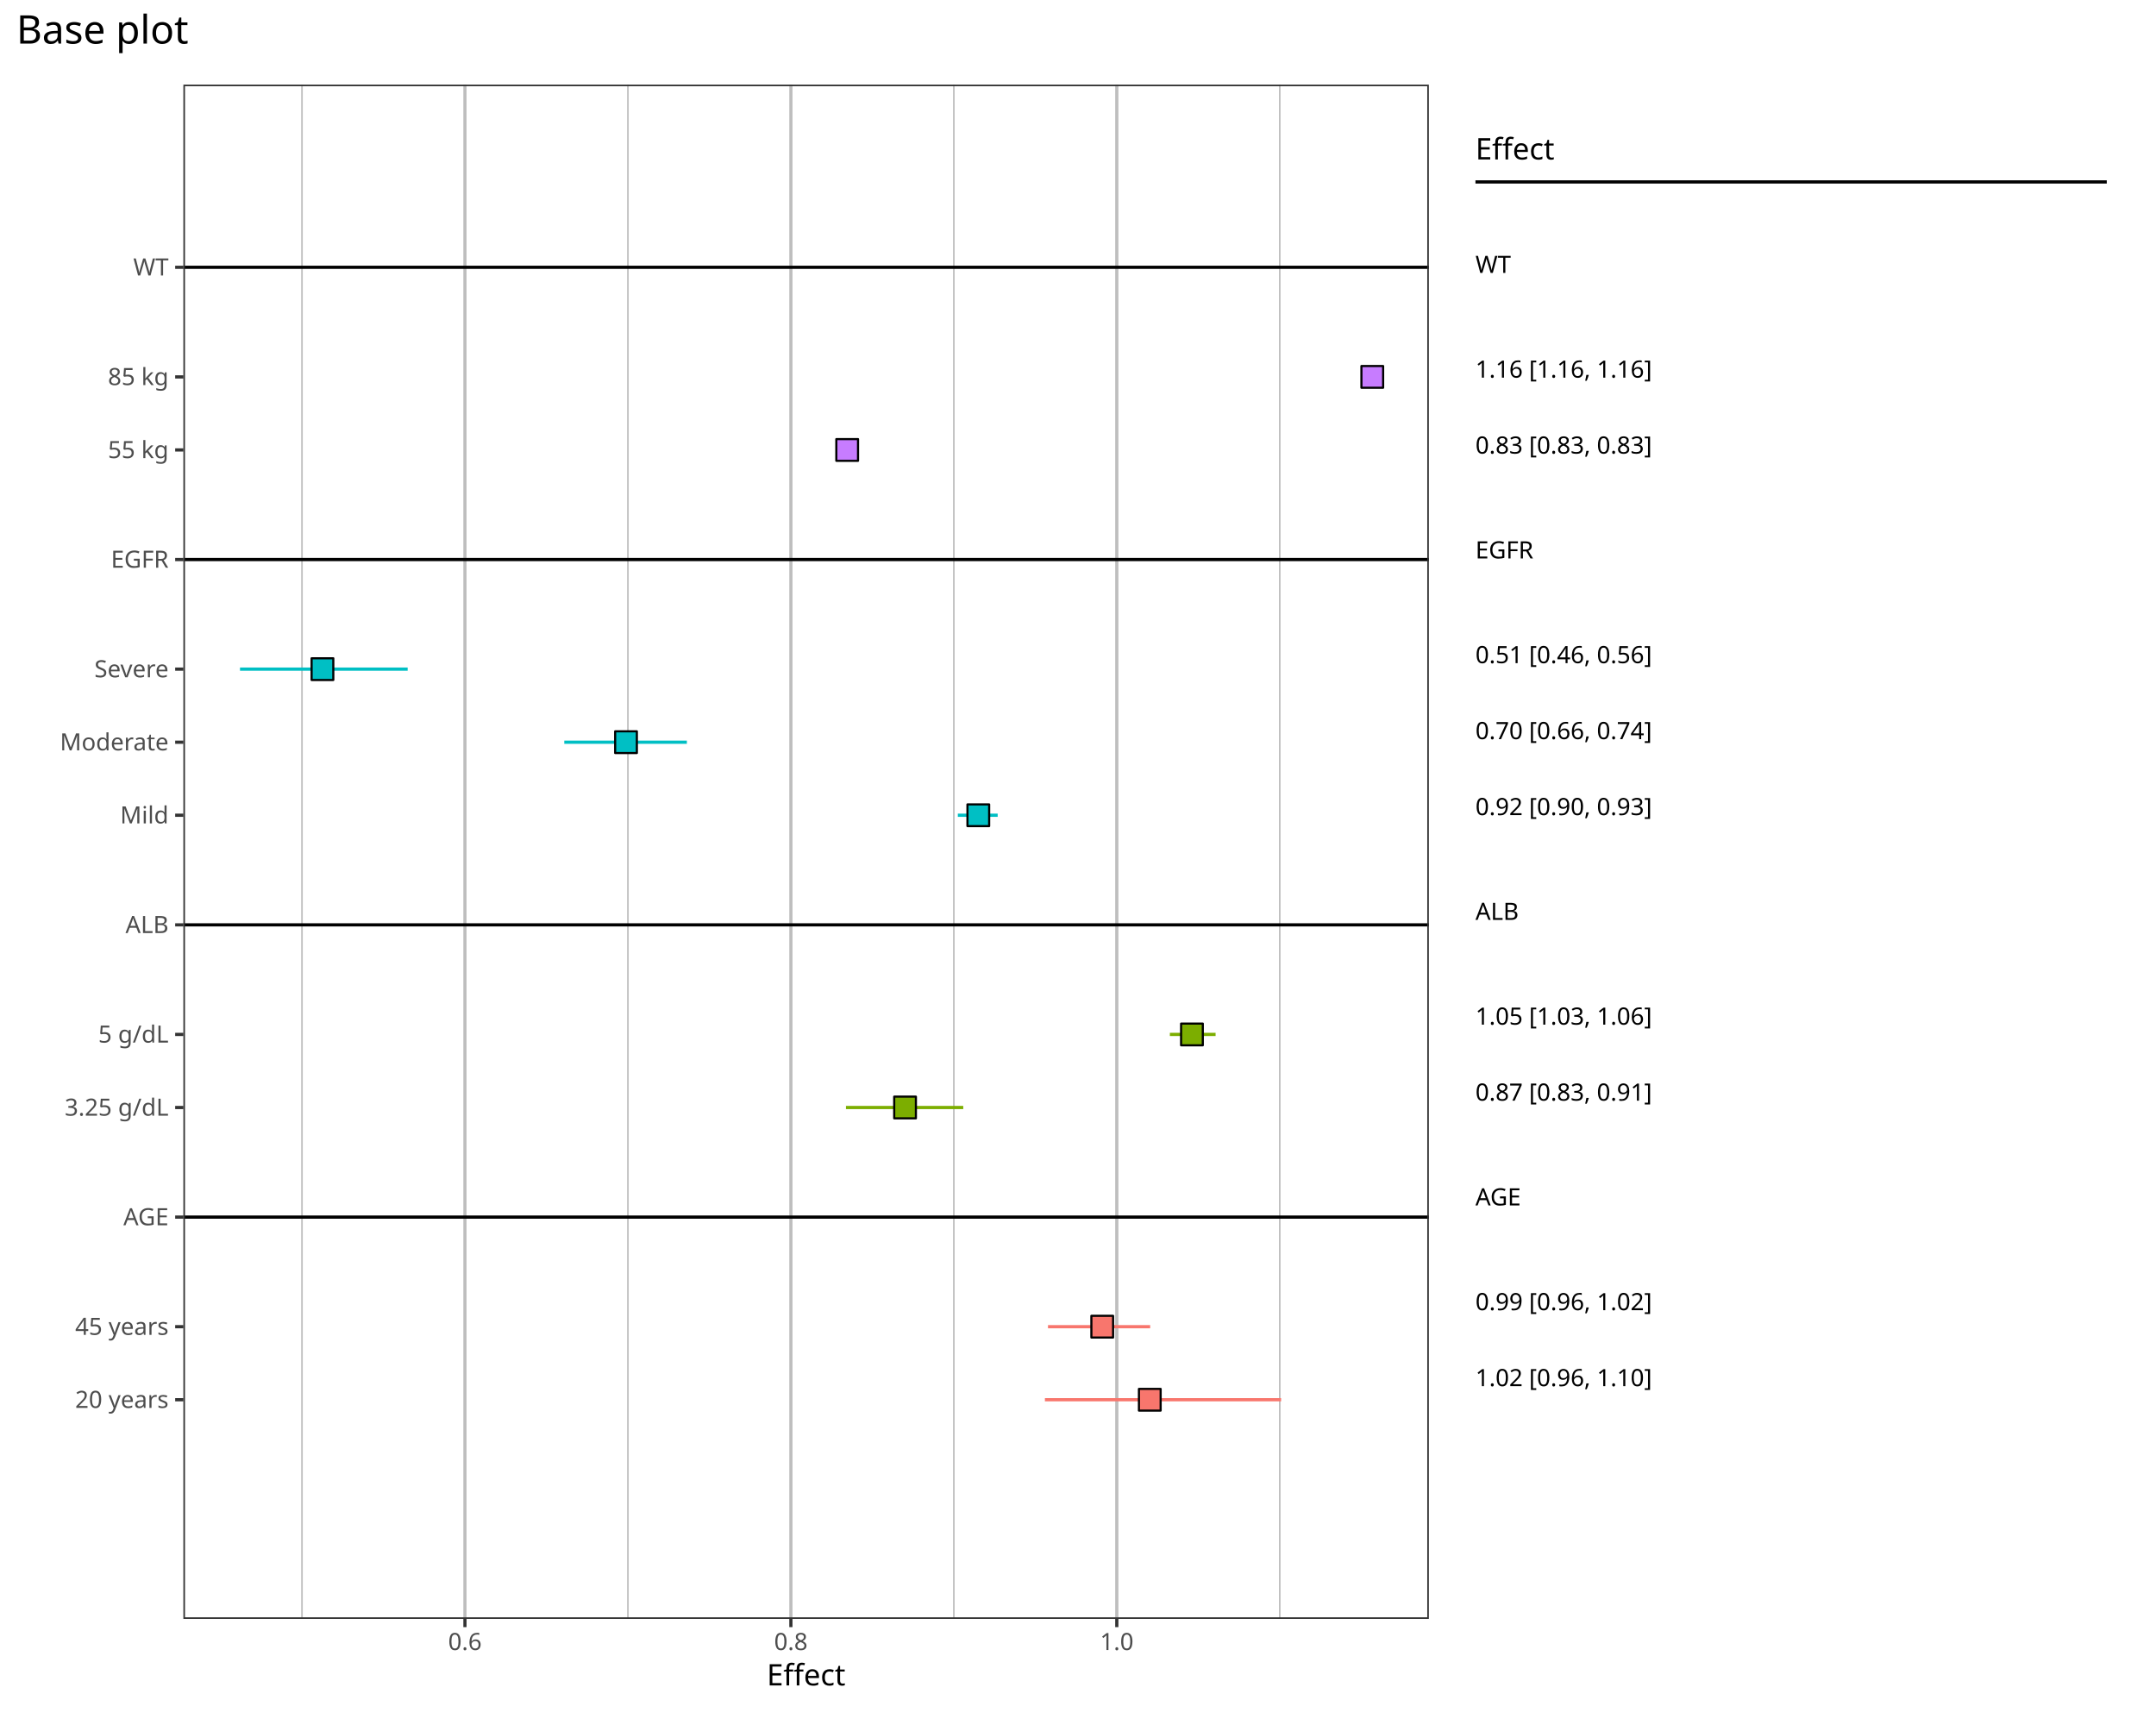
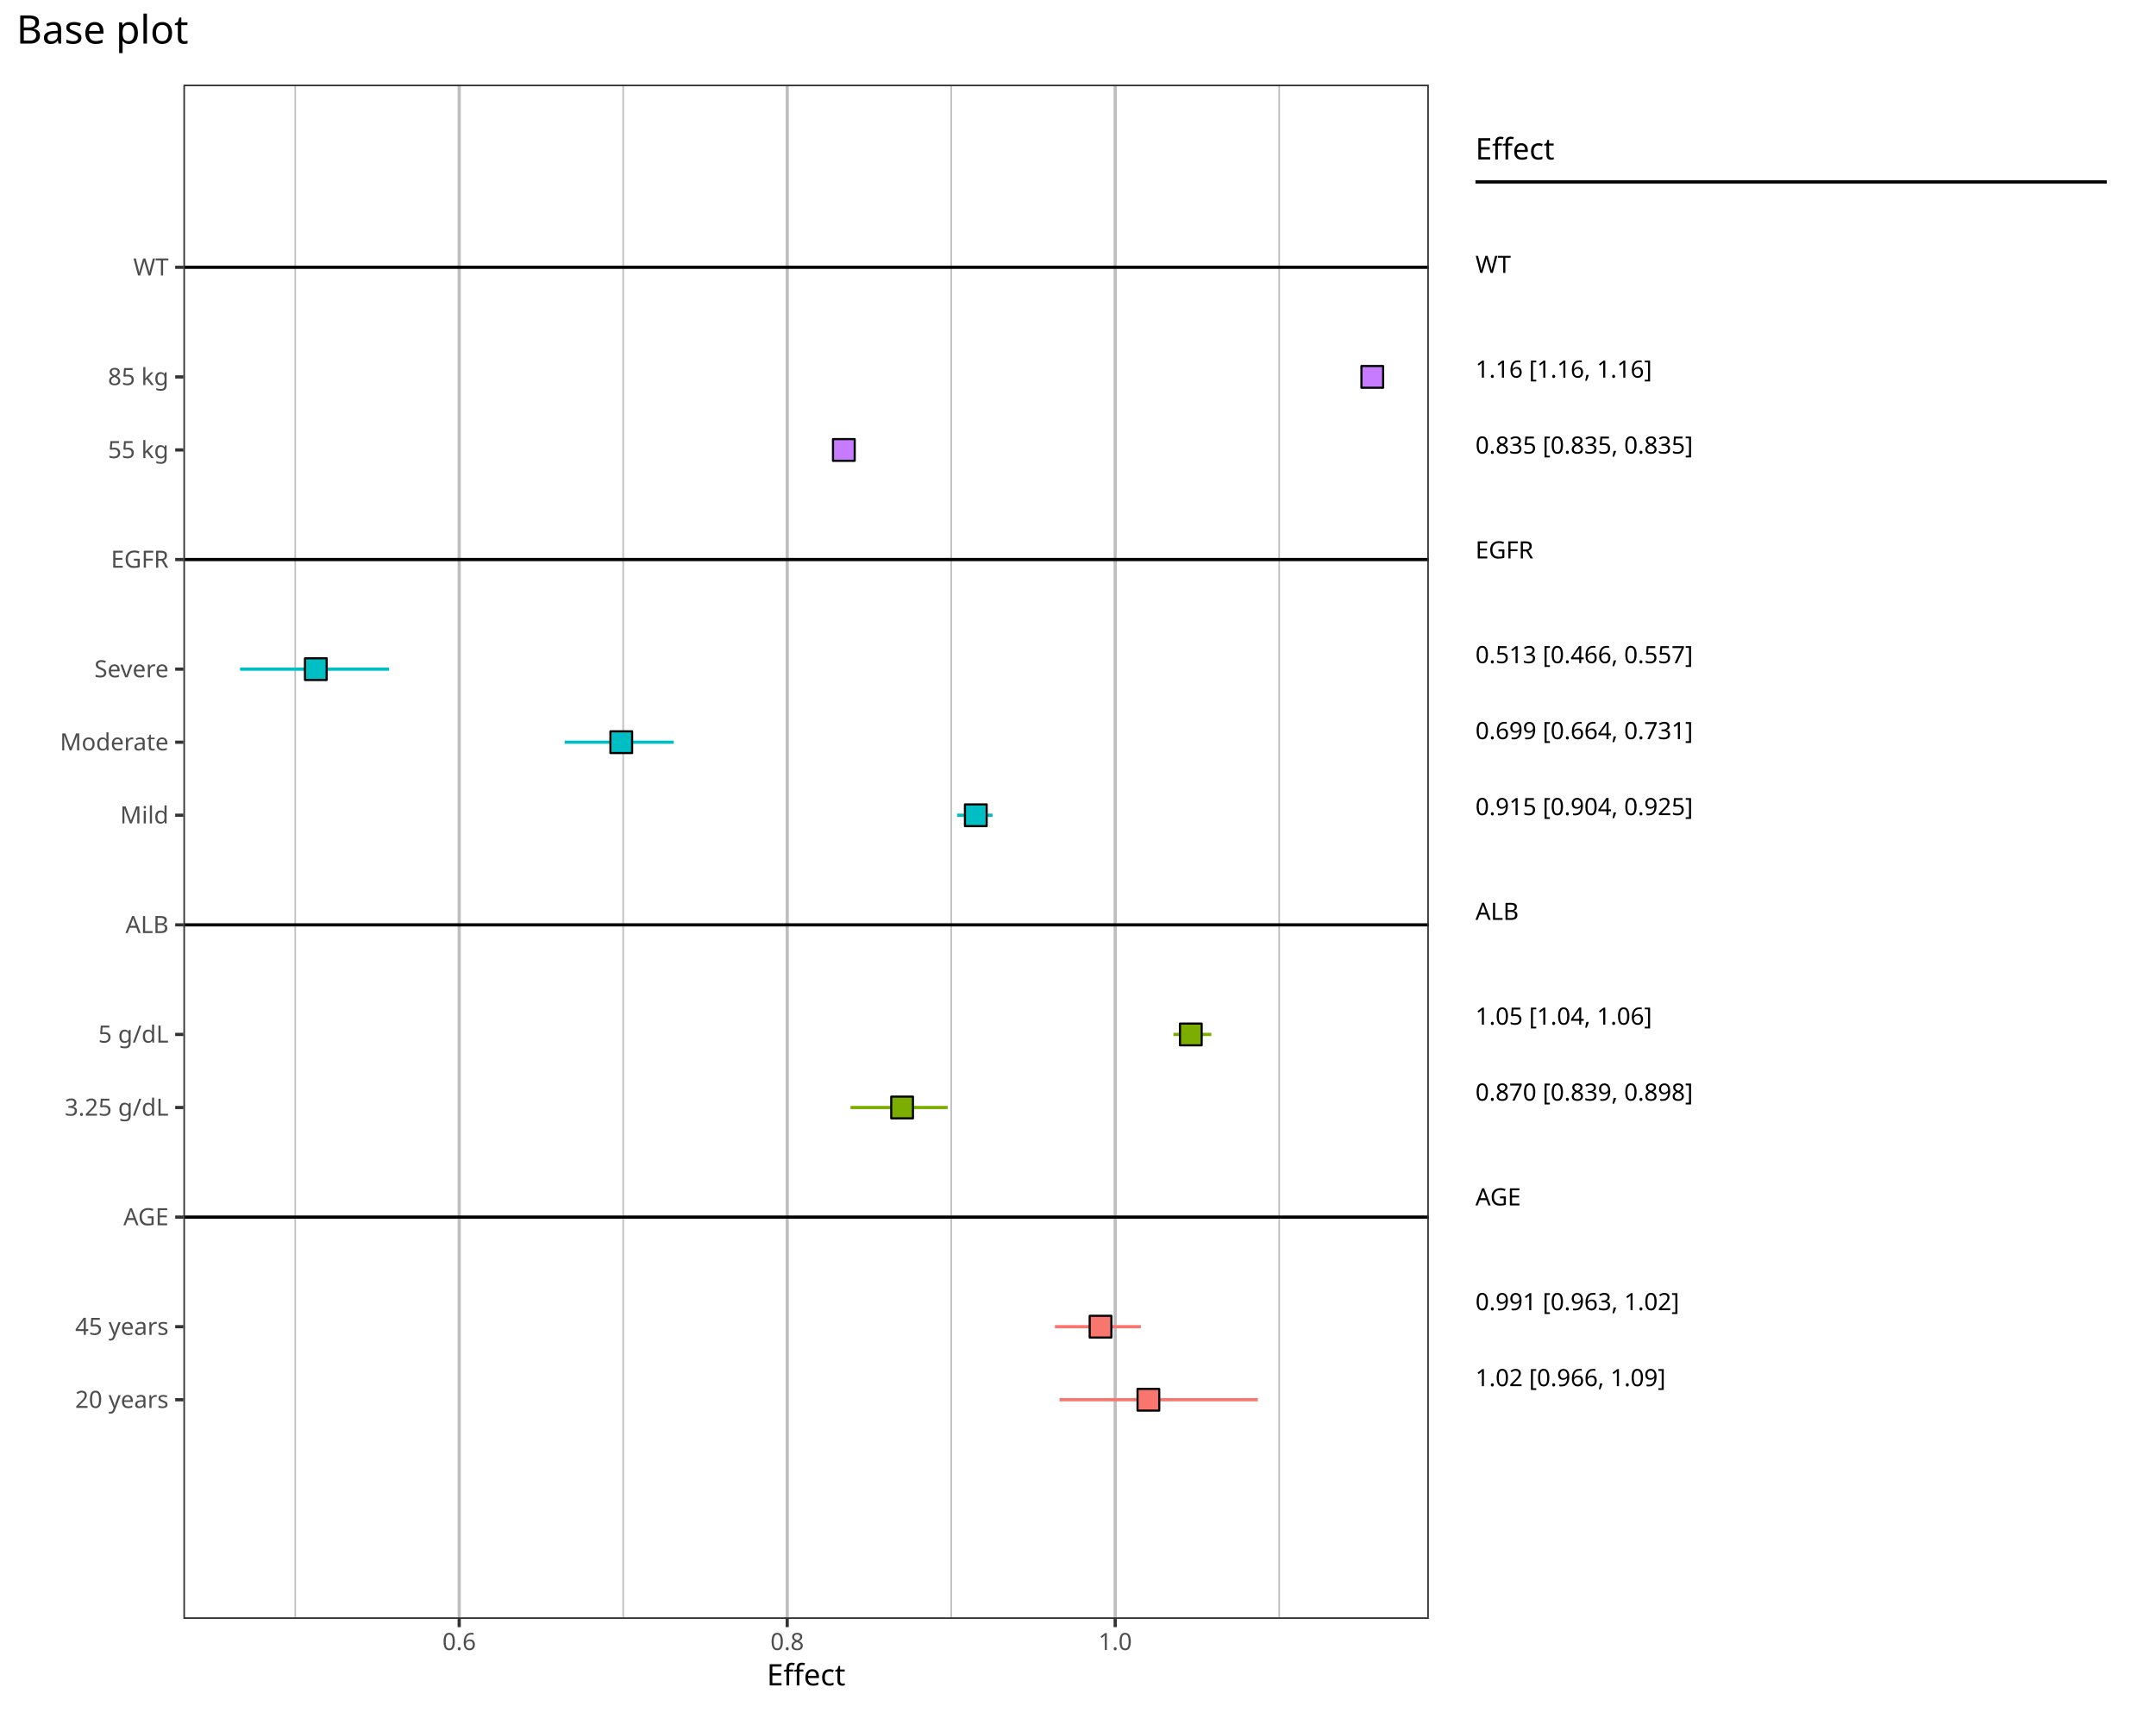
<svg xmlns="http://www.w3.org/2000/svg" class="svglite" data-engine-version="2.0" width="720.00pt" height="576.00pt" viewBox="0 0 720.00 576.00">
  <defs>
    <style type="text/css">
    .svglite line, .svglite polyline, .svglite polygon, .svglite path, .svglite rect, .svglite circle {
      fill: none;
      stroke: #000000;
      stroke-linecap: round;
      stroke-linejoin: round;
      stroke-miterlimit: 10.00;
    }
  </style>
  </defs>
  <rect width="100%" height="100%" style="stroke: none; fill: #FFFFFF;" />
  <defs>
    <clipPath id="cpMC4wMHw3MjAuMDB8MC4wMHw1NzYuMDA=">
      <rect x="0.00" y="0.00" width="720.00" height="576.00" />
    </clipPath>
  </defs>
  <g clip-path="url(#cpMC4wMHw3MjAuMDB8MC4wMHw1NzYuMDA=)">
    <rect x="0.00" y="0.00" width="720.00" height="576.00" style="stroke-width: 1.07; stroke: #FFFFFF; fill: #FFFFFF;" />
  </g>
  <defs>
    <clipPath id="cpNS40OHw3MTQuNTJ8MjIuNzh8NTcwLjUy">
      <rect x="5.48" y="22.78" width="709.04" height="547.74" />
    </clipPath>
  </defs>
  <g clip-path="url(#cpNS40OHw3MTQuNTJ8MjIuNzh8NTcwLjUy)">
</g>
  <g clip-path="url(#cpMC4wMHw3MjAuMDB8MC4wMHw1NzYuMDA=)">
</g>
  <defs>
    <clipPath id="cpNS40OHw0NzguMTd8MjIuNzh8NTcwLjUy">
      <rect x="5.48" y="22.78" width="472.69" height="547.74" />
    </clipPath>
  </defs>
  <g clip-path="url(#cpNS40OHw0NzguMTd8MjIuNzh8NTcwLjUy)">
    <rect x="5.48" y="22.78" width="472.69" height="547.74" style="stroke-width: 1.07; stroke: #FFFFFF; fill: #FFFFFF;" />
  </g>
  <g clip-path="url(#cpMC4wMHw3MjAuMDB8MC4wMHw1NzYuMDA=)">
</g>
  <defs>
    <clipPath id="cpNjEuMjR8NDc3LjE4fDI4LjI2fDU0MC41OA==">
      <rect x="61.24" y="28.26" width="415.93" height="512.32" />
    </clipPath>
  </defs>
  <g clip-path="url(#cpNjEuMjR8NDc3LjE4fDI4LjI2fDU0MC41OA==)">
    <rect x="61.24" y="28.26" width="415.93" height="512.32" style="stroke-width: 1.07; stroke: none; fill: #FFFFFF;" />
-     <polyline points="100.85,540.58 100.85,28.26 " style="stroke-width: 0.53; stroke: #BEBEBE; stroke-linecap: butt;" />
-     <polyline points="209.69,540.58 209.69,28.26 " style="stroke-width: 0.53; stroke: #BEBEBE; stroke-linecap: butt;" />
-     <polyline points="318.54,540.58 318.54,28.26 " style="stroke-width: 0.53; stroke: #BEBEBE; stroke-linecap: butt;" />
-     <polyline points="427.38,540.58 427.38,28.26 " style="stroke-width: 0.53; stroke: #BEBEBE; stroke-linecap: butt;" />
-     <polyline points="155.27,540.58 155.27,28.26 " style="stroke-width: 1.07; stroke: #BEBEBE; stroke-linecap: butt;" />
-     <polyline points="264.12,540.58 264.12,28.26 " style="stroke-width: 1.07; stroke: #BEBEBE; stroke-linecap: butt;" />
-     <polyline points="372.96,540.58 372.96,28.26 " style="stroke-width: 1.07; stroke: #BEBEBE; stroke-linecap: butt;" />
-     <line x1="-171.26" y1="540.58" x2="-171.26" y2="28.26" style="stroke-width: 1.07; stroke-dasharray: 1.42,4.27,5.69,4.27; stroke-linecap: butt;" />
-     <polyline points="427.83,467.39 427.83,467.39 " style="stroke-width: 1.07; stroke: #F8766D; stroke-linecap: butt;" />
-     <polyline points="427.83,467.39 348.95,467.39 " style="stroke-width: 1.07; stroke: #F8766D; stroke-linecap: butt;" />
-     <polyline points="348.95,467.39 348.95,467.39 " style="stroke-width: 1.07; stroke: #F8766D; stroke-linecap: butt;" />
-     <polyline points="384.10,443.00 384.10,443.00 " style="stroke-width: 1.07; stroke: #F8766D; stroke-linecap: butt;" />
-     <polyline points="384.10,443.00 349.98,443.00 " style="stroke-width: 1.07; stroke: #F8766D; stroke-linecap: butt;" />
-     <polyline points="349.98,443.00 349.98,443.00 " style="stroke-width: 1.07; stroke: #F8766D; stroke-linecap: butt;" />
-     <polyline points="321.68,369.81 321.68,369.81 " style="stroke-width: 1.07; stroke: #7CAE00; stroke-linecap: butt;" />
-     <polyline points="321.68,369.81 282.51,369.81 " style="stroke-width: 1.07; stroke: #7CAE00; stroke-linecap: butt;" />
-     <polyline points="282.51,369.81 282.51,369.81 " style="stroke-width: 1.07; stroke: #7CAE00; stroke-linecap: butt;" />
-     <polyline points="405.95,345.41 405.95,345.41 " style="stroke-width: 1.07; stroke: #7CAE00; stroke-linecap: butt;" />
-     <polyline points="405.95,345.41 390.68,345.41 " style="stroke-width: 1.07; stroke: #7CAE00; stroke-linecap: butt;" />
-     <polyline points="390.68,345.41 390.68,345.41 " style="stroke-width: 1.07; stroke: #7CAE00; stroke-linecap: butt;" />
-     <polyline points="333.18,272.22 333.18,272.22 " style="stroke-width: 1.07; stroke: #00BFC4; stroke-linecap: butt;" />
-     <polyline points="333.18,272.22 319.87,272.22 " style="stroke-width: 1.07; stroke: #00BFC4; stroke-linecap: butt;" />
-     <polyline points="319.87,272.22 319.87,272.22 " style="stroke-width: 1.07; stroke: #00BFC4; stroke-linecap: butt;" />
-     <polyline points="229.38,247.83 229.38,247.83 " style="stroke-width: 1.07; stroke: #00BFC4; stroke-linecap: butt;" />
-     <polyline points="229.38,247.83 188.44,247.83 " style="stroke-width: 1.07; stroke: #00BFC4; stroke-linecap: butt;" />
-     <polyline points="188.44,247.83 188.44,247.83 " style="stroke-width: 1.07; stroke: #00BFC4; stroke-linecap: butt;" />
-     <polyline points="136.14,223.43 136.14,223.43 " style="stroke-width: 1.07; stroke: #00BFC4; stroke-linecap: butt;" />
-     <polyline points="136.14,223.43 80.15,223.43 " style="stroke-width: 1.07; stroke: #00BFC4; stroke-linecap: butt;" />
+     <polyline points="98.59,540.58 98.59,28.26 " style="stroke-width: 0.53; stroke: #BEBEBE; stroke-linecap: butt;" />
+     <polyline points="208.12,540.58 208.12,28.26 " style="stroke-width: 0.53; stroke: #BEBEBE; stroke-linecap: butt;" />
+     <polyline points="317.66,540.58 317.66,28.26 " style="stroke-width: 0.53; stroke: #BEBEBE; stroke-linecap: butt;" />
+     <polyline points="427.19,540.58 427.19,28.26 " style="stroke-width: 0.53; stroke: #BEBEBE; stroke-linecap: butt;" />
+     <polyline points="153.35,540.58 153.35,28.26 " style="stroke-width: 1.07; stroke: #BEBEBE; stroke-linecap: butt;" />
+     <polyline points="262.89,540.58 262.89,28.26 " style="stroke-width: 1.07; stroke: #BEBEBE; stroke-linecap: butt;" />
+     <polyline points="372.42,540.58 372.42,28.26 " style="stroke-width: 1.07; stroke: #BEBEBE; stroke-linecap: butt;" />
+     <line x1="-175.25" y1="540.58" x2="-175.25" y2="28.26" style="stroke-width: 1.07; stroke-dasharray: 1.42,4.27,5.69,4.27; stroke-linecap: butt;" />
+     <polyline points="420.05,467.39 420.05,467.39 " style="stroke-width: 1.07; stroke: #F8766D; stroke-linecap: butt;" />
+     <polyline points="420.05,467.39 353.82,467.39 " style="stroke-width: 1.07; stroke: #F8766D; stroke-linecap: butt;" />
+     <polyline points="353.82,467.39 353.82,467.39 " style="stroke-width: 1.07; stroke: #F8766D; stroke-linecap: butt;" />
+     <polyline points="380.99,443.00 380.99,443.00 " style="stroke-width: 1.07; stroke: #F8766D; stroke-linecap: butt;" />
+     <polyline points="380.99,443.00 352.29,443.00 " style="stroke-width: 1.07; stroke: #F8766D; stroke-linecap: butt;" />
+     <polyline points="352.29,443.00 352.29,443.00 " style="stroke-width: 1.07; stroke: #F8766D; stroke-linecap: butt;" />
+     <polyline points="316.49,369.81 316.49,369.81 " style="stroke-width: 1.07; stroke: #7CAE00; stroke-linecap: butt;" />
+     <polyline points="316.49,369.81 284.04,369.81 " style="stroke-width: 1.07; stroke: #7CAE00; stroke-linecap: butt;" />
+     <polyline points="284.04,369.81 284.04,369.81 " style="stroke-width: 1.07; stroke: #7CAE00; stroke-linecap: butt;" />
+     <polyline points="404.54,345.41 404.54,345.41 " style="stroke-width: 1.07; stroke: #7CAE00; stroke-linecap: butt;" />
+     <polyline points="404.54,345.41 391.86,345.41 " style="stroke-width: 1.07; stroke: #7CAE00; stroke-linecap: butt;" />
+     <polyline points="391.86,345.41 391.86,345.41 " style="stroke-width: 1.07; stroke: #7CAE00; stroke-linecap: butt;" />
+     <polyline points="331.47,272.22 331.47,272.22 " style="stroke-width: 1.07; stroke: #00BFC4; stroke-linecap: butt;" />
+     <polyline points="331.47,272.22 319.62,272.22 " style="stroke-width: 1.07; stroke: #00BFC4; stroke-linecap: butt;" />
+     <polyline points="319.62,272.22 319.62,272.22 " style="stroke-width: 1.07; stroke: #00BFC4; stroke-linecap: butt;" />
+     <polyline points="225.00,247.83 225.00,247.83 " style="stroke-width: 1.07; stroke: #00BFC4; stroke-linecap: butt;" />
+     <polyline points="225.00,247.83 188.57,247.83 " style="stroke-width: 1.07; stroke: #00BFC4; stroke-linecap: butt;" />
+     <polyline points="188.57,247.83 188.57,247.83 " style="stroke-width: 1.07; stroke: #00BFC4; stroke-linecap: butt;" />
+     <polyline points="129.91,223.43 129.91,223.43 " style="stroke-width: 1.07; stroke: #00BFC4; stroke-linecap: butt;" />
+     <polyline points="129.91,223.43 80.15,223.43 " style="stroke-width: 1.07; stroke: #00BFC4; stroke-linecap: butt;" />
    <polyline points="80.15,223.43 80.15,223.43 " style="stroke-width: 1.07; stroke: #00BFC4; stroke-linecap: butt;" />
-     <polyline points="282.92,150.24 282.92,150.24 " style="stroke-width: 1.07; stroke: #C77CFF; stroke-linecap: butt;" />
-     <polyline points="282.92,150.24 282.92,150.24 " style="stroke-width: 1.07; stroke: #C77CFF; stroke-linecap: butt;" />
-     <polyline points="282.92,150.24 282.92,150.24 " style="stroke-width: 1.07; stroke: #C77CFF; stroke-linecap: butt;" />
+     <polyline points="281.81,150.24 281.81,150.24 " style="stroke-width: 1.07; stroke: #C77CFF; stroke-linecap: butt;" />
+     <polyline points="281.81,150.24 281.81,150.24 " style="stroke-width: 1.07; stroke: #C77CFF; stroke-linecap: butt;" />
+     <polyline points="281.81,150.24 281.81,150.24 " style="stroke-width: 1.07; stroke: #C77CFF; stroke-linecap: butt;" />
    <polyline points="458.27,125.85 458.27,125.85 " style="stroke-width: 1.07; stroke: #C77CFF; stroke-linecap: butt;" />
    <polyline points="458.27,125.85 458.27,125.85 " style="stroke-width: 1.07; stroke: #C77CFF; stroke-linecap: butt;" />
    <polyline points="458.27,125.85 458.27,125.85 " style="stroke-width: 1.07; stroke: #C77CFF; stroke-linecap: butt;" />
-     <rect x="380.35" y="463.77" width="7.25" height="7.25" style="stroke-width: 0.71; fill: #F8766D;" />
-     <rect x="364.47" y="439.37" width="7.25" height="7.25" style="stroke-width: 0.71; fill: #F8766D;" />
-     <rect x="298.62" y="366.18" width="7.25" height="7.25" style="stroke-width: 0.71; fill: #7CAE00;" />
-     <rect x="394.43" y="341.79" width="7.25" height="7.25" style="stroke-width: 0.71; fill: #7CAE00;" />
-     <rect x="323.08" y="268.60" width="7.25" height="7.25" style="stroke-width: 0.71; fill: #00BFC4;" />
-     <rect x="205.43" y="244.20" width="7.25" height="7.25" style="stroke-width: 0.71; fill: #00BFC4;" />
-     <rect x="104.06" y="219.81" width="7.25" height="7.25" style="stroke-width: 0.71; fill: #00BFC4;" />
-     <rect x="279.29" y="146.62" width="7.25" height="7.25" style="stroke-width: 0.71; fill: #C77CFF;" />
+     <rect x="379.88" y="463.77" width="7.25" height="7.25" style="stroke-width: 0.71; fill: #F8766D;" />
+     <rect x="363.90" y="439.37" width="7.25" height="7.25" style="stroke-width: 0.71; fill: #F8766D;" />
+     <rect x="297.63" y="366.18" width="7.25" height="7.25" style="stroke-width: 0.71; fill: #7CAE00;" />
+     <rect x="394.05" y="341.79" width="7.25" height="7.25" style="stroke-width: 0.71; fill: #7CAE00;" />
+     <rect x="322.25" y="268.60" width="7.25" height="7.25" style="stroke-width: 0.71; fill: #00BFC4;" />
+     <rect x="203.85" y="244.20" width="7.25" height="7.25" style="stroke-width: 0.71; fill: #00BFC4;" />
+     <rect x="101.84" y="219.81" width="7.25" height="7.25" style="stroke-width: 0.71; fill: #00BFC4;" />
+     <rect x="278.18" y="146.62" width="7.25" height="7.25" style="stroke-width: 0.71; fill: #C77CFF;" />
    <rect x="454.65" y="122.22" width="7.25" height="7.25" style="stroke-width: 0.71; fill: #C77CFF;" />
    <line x1="61.24" y1="89.25" x2="477.18" y2="89.25" style="stroke-width: 1.07; stroke-linecap: butt;" />
    <line x1="61.24" y1="186.84" x2="477.18" y2="186.84" style="stroke-width: 1.07; stroke-linecap: butt;" />
    <line x1="61.24" y1="308.82" x2="477.18" y2="308.82" style="stroke-width: 1.07; stroke-linecap: butt;" />
    <line x1="61.24" y1="406.40" x2="477.18" y2="406.40" style="stroke-width: 1.07; stroke-linecap: butt;" />
    <rect x="61.24" y="28.26" width="415.93" height="512.32" style="stroke-width: 1.07; stroke: #333333;" />
  </g>
  <g clip-path="url(#cpMC4wMHw3MjAuMDB8MC4wMHw1NzYuMDA=)">
    <text x="56.31" y="91.98" text-anchor="end" style="font-size: 7.94px; fill: #4D4D4D; font-family: sans;" textLength="12.34px" lengthAdjust="spacingAndGlyphs">WT</text>
    <text x="56.31" y="128.58" text-anchor="end" style="font-size: 7.94px; fill: #4D4D4D; font-family: sans;" textLength="19.42px" lengthAdjust="spacingAndGlyphs">85 kg</text>
    <text x="56.31" y="152.97" text-anchor="end" style="font-size: 7.94px; fill: #4D4D4D; font-family: sans;" textLength="19.42px" lengthAdjust="spacingAndGlyphs">55 kg</text>
    <text x="56.31" y="189.57" text-anchor="end" style="font-size: 7.94px; fill: #4D4D4D; font-family: sans;" textLength="22.05px" lengthAdjust="spacingAndGlyphs">EGFR</text>
    <text x="56.31" y="226.16" text-anchor="end" style="font-size: 7.94px; fill: #4D4D4D; font-family: sans;" textLength="25.15px" lengthAdjust="spacingAndGlyphs">Severe</text>
    <text x="56.31" y="250.56" text-anchor="end" style="font-size: 7.94px; fill: #4D4D4D; font-family: sans;" textLength="33.54px" lengthAdjust="spacingAndGlyphs">Moderate</text>
    <text x="56.31" y="274.95" text-anchor="end" style="font-size: 7.94px; fill: #4D4D4D; font-family: sans;" textLength="14.55px" lengthAdjust="spacingAndGlyphs">Mild</text>
    <text x="56.31" y="311.55" text-anchor="end" style="font-size: 7.94px; fill: #4D4D4D; font-family: sans;" textLength="15.01px" lengthAdjust="spacingAndGlyphs">ALB</text>
    <text x="56.31" y="348.14" text-anchor="end" style="font-size: 7.94px; fill: #4D4D4D; font-family: sans;" textLength="22.07px" lengthAdjust="spacingAndGlyphs">5 g/dL</text>
    <text x="56.31" y="372.54" text-anchor="end" style="font-size: 7.94px; fill: #4D4D4D; font-family: sans;" textLength="33.10px" lengthAdjust="spacingAndGlyphs">3.25 g/dL</text>
    <text x="56.31" y="409.13" text-anchor="end" style="font-size: 7.94px; fill: #4D4D4D; font-family: sans;" textLength="16.77px" lengthAdjust="spacingAndGlyphs">AGE</text>
    <text x="56.31" y="445.73" text-anchor="end" style="font-size: 7.94px; fill: #4D4D4D; font-family: sans;" textLength="30.45px" lengthAdjust="spacingAndGlyphs">45 years</text>
    <text x="56.31" y="470.12" text-anchor="end" style="font-size: 7.94px; fill: #4D4D4D; font-family: sans;" textLength="30.45px" lengthAdjust="spacingAndGlyphs">20 years</text>
    <polyline points="58.50,89.25 61.24,89.25 " style="stroke-width: 1.07; stroke: #333333; stroke-linecap: butt;" />
    <polyline points="58.50,125.85 61.24,125.85 " style="stroke-width: 1.07; stroke: #333333; stroke-linecap: butt;" />
    <polyline points="58.50,150.24 61.24,150.24 " style="stroke-width: 1.07; stroke: #333333; stroke-linecap: butt;" />
    <polyline points="58.50,186.84 61.24,186.84 " style="stroke-width: 1.07; stroke: #333333; stroke-linecap: butt;" />
    <polyline points="58.50,223.43 61.24,223.43 " style="stroke-width: 1.07; stroke: #333333; stroke-linecap: butt;" />
    <polyline points="58.50,247.83 61.24,247.83 " style="stroke-width: 1.07; stroke: #333333; stroke-linecap: butt;" />
    <polyline points="58.50,272.22 61.24,272.22 " style="stroke-width: 1.07; stroke: #333333; stroke-linecap: butt;" />
    <polyline points="58.50,308.82 61.24,308.82 " style="stroke-width: 1.07; stroke: #333333; stroke-linecap: butt;" />
    <polyline points="58.50,345.41 61.24,345.41 " style="stroke-width: 1.07; stroke: #333333; stroke-linecap: butt;" />
    <polyline points="58.50,369.81 61.24,369.81 " style="stroke-width: 1.07; stroke: #333333; stroke-linecap: butt;" />
    <polyline points="58.50,406.40 61.24,406.40 " style="stroke-width: 1.07; stroke: #333333; stroke-linecap: butt;" />
    <polyline points="58.50,443.00 61.24,443.00 " style="stroke-width: 1.07; stroke: #333333; stroke-linecap: butt;" />
    <polyline points="58.50,467.39 61.24,467.39 " style="stroke-width: 1.07; stroke: #333333; stroke-linecap: butt;" />
-     <polyline points="155.27,543.32 155.27,540.58 " style="stroke-width: 1.07; stroke: #333333; stroke-linecap: butt;" />
-     <polyline points="264.12,543.32 264.12,540.58 " style="stroke-width: 1.07; stroke: #333333; stroke-linecap: butt;" />
-     <polyline points="372.96,543.32 372.96,540.58 " style="stroke-width: 1.07; stroke: #333333; stroke-linecap: butt;" />
-     <text x="155.27" y="550.97" text-anchor="middle" style="font-size: 7.94px; fill: #4D4D4D; font-family: sans;" textLength="11.03px" lengthAdjust="spacingAndGlyphs">0.6</text>
-     <text x="264.12" y="550.97" text-anchor="middle" style="font-size: 7.94px; fill: #4D4D4D; font-family: sans;" textLength="11.03px" lengthAdjust="spacingAndGlyphs">0.8</text>
-     <text x="372.96" y="550.97" text-anchor="middle" style="font-size: 7.94px; fill: #4D4D4D; font-family: sans;" textLength="11.03px" lengthAdjust="spacingAndGlyphs">1.0</text>
+     <polyline points="153.35,543.32 153.35,540.58 " style="stroke-width: 1.07; stroke: #333333; stroke-linecap: butt;" />
+     <polyline points="262.89,543.32 262.89,540.58 " style="stroke-width: 1.07; stroke: #333333; stroke-linecap: butt;" />
+     <polyline points="372.42,543.32 372.42,540.58 " style="stroke-width: 1.07; stroke: #333333; stroke-linecap: butt;" />
+     <text x="153.35" y="550.97" text-anchor="middle" style="font-size: 7.94px; fill: #4D4D4D; font-family: sans;" textLength="11.03px" lengthAdjust="spacingAndGlyphs">0.6</text>
+     <text x="262.89" y="550.97" text-anchor="middle" style="font-size: 7.94px; fill: #4D4D4D; font-family: sans;" textLength="11.03px" lengthAdjust="spacingAndGlyphs">0.8</text>
+     <text x="372.42" y="550.97" text-anchor="middle" style="font-size: 7.94px; fill: #4D4D4D; font-family: sans;" textLength="11.03px" lengthAdjust="spacingAndGlyphs">1.0</text>
    <text x="269.21" y="562.79" text-anchor="middle" style="font-size: 9.92px; font-family: sans;" textLength="25.37px" lengthAdjust="spacingAndGlyphs">Effect</text>
  </g>
  <defs>
    <clipPath id="cpNDc4LjE3fDcxNC41MnwyMi43OHw1NzAuNTI=">
      <rect x="478.17" y="22.78" width="236.35" height="547.74" />
    </clipPath>
  </defs>
  <g clip-path="url(#cpNDc4LjE3fDcxNC41MnwyMi43OHw1NzAuNTI=)">
    <rect x="478.17" y="22.78" width="236.35" height="547.74" style="stroke-width: 1.07; stroke: #FFFFFF; fill: #FFFFFF;" />
  </g>
  <g clip-path="url(#cpMC4wMHw3MjAuMDB8MC4wMHw1NzYuMDA=)">
</g>
  <defs>
    <clipPath id="cpNDkyLjczfDcwMy41NnwyOC4yNnw1NDAuNTg=">
      <rect x="492.73" y="28.26" width="210.83" height="512.32" />
    </clipPath>
  </defs>
  <g clip-path="url(#cpNDkyLjczfDcwMy41NnwyOC4yNnw1NDAuNTg=)">
    <rect x="492.73" y="28.26" width="210.83" height="512.32" style="stroke-width: 1.07; stroke: none; fill: #FFFFFF;" />
    <text x="492.73" y="91.12" style="font-size: 7.97px; font-family: sans;" textLength="12.39px" lengthAdjust="spacingAndGlyphs">WT</text>
    <text x="492.73" y="126.10" style="font-size: 7.97px; font-family: sans;" textLength="57.59px" lengthAdjust="spacingAndGlyphs">1.16 [1.16, 1.16]</text>
-     <text x="492.73" y="151.47" style="font-size: 7.97px; font-family: sans;" textLength="57.59px" lengthAdjust="spacingAndGlyphs">0.83 [0.83, 0.83]</text>
+     <text x="492.73" y="151.47" style="font-size: 7.97px; font-family: sans;" textLength="70.88px" lengthAdjust="spacingAndGlyphs">0.835 [0.835, 0.835]</text>
    <text x="492.73" y="186.46" style="font-size: 7.97px; font-family: sans;" textLength="22.14px" lengthAdjust="spacingAndGlyphs">EGFR</text>
-     <text x="492.73" y="221.44" style="font-size: 7.97px; font-family: sans;" textLength="57.59px" lengthAdjust="spacingAndGlyphs">0.51 [0.46, 0.56]</text>
-     <text x="492.73" y="246.81" style="font-size: 7.97px; font-family: sans;" textLength="57.59px" lengthAdjust="spacingAndGlyphs">0.70 [0.66, 0.74]</text>
-     <text x="492.73" y="272.18" style="font-size: 7.97px; font-family: sans;" textLength="57.59px" lengthAdjust="spacingAndGlyphs">0.92 [0.90, 0.93]</text>
+     <text x="492.73" y="221.44" style="font-size: 7.97px; font-family: sans;" textLength="70.88px" lengthAdjust="spacingAndGlyphs">0.513 [0.466, 0.557]</text>
+     <text x="492.73" y="246.81" style="font-size: 7.97px; font-family: sans;" textLength="70.88px" lengthAdjust="spacingAndGlyphs">0.699 [0.664, 0.731]</text>
+     <text x="492.73" y="272.18" style="font-size: 7.97px; font-family: sans;" textLength="70.88px" lengthAdjust="spacingAndGlyphs">0.915 [0.904, 0.925]</text>
    <text x="492.73" y="307.16" style="font-size: 7.97px; font-family: sans;" textLength="15.06px" lengthAdjust="spacingAndGlyphs">ALB</text>
-     <text x="492.73" y="342.15" style="font-size: 7.97px; font-family: sans;" textLength="57.59px" lengthAdjust="spacingAndGlyphs">1.05 [1.03, 1.06]</text>
-     <text x="492.73" y="367.52" style="font-size: 7.97px; font-family: sans;" textLength="57.59px" lengthAdjust="spacingAndGlyphs">0.87 [0.83, 0.91]</text>
+     <text x="492.73" y="342.15" style="font-size: 7.97px; font-family: sans;" textLength="57.59px" lengthAdjust="spacingAndGlyphs">1.05 [1.04, 1.06]</text>
+     <text x="492.73" y="367.52" style="font-size: 7.97px; font-family: sans;" textLength="70.88px" lengthAdjust="spacingAndGlyphs">0.870 [0.839, 0.898]</text>
    <text x="492.73" y="402.50" style="font-size: 7.97px; font-family: sans;" textLength="16.83px" lengthAdjust="spacingAndGlyphs">AGE</text>
-     <text x="492.73" y="437.49" style="font-size: 7.97px; font-family: sans;" textLength="57.59px" lengthAdjust="spacingAndGlyphs">0.99 [0.96, 1.02]</text>
-     <text x="492.73" y="462.86" style="font-size: 7.97px; font-family: sans;" textLength="57.59px" lengthAdjust="spacingAndGlyphs">1.02 [0.96, 1.10]</text>
+     <text x="492.73" y="437.49" style="font-size: 7.97px; font-family: sans;" textLength="66.45px" lengthAdjust="spacingAndGlyphs">0.991 [0.963, 1.02]</text>
+     <text x="492.73" y="462.86" style="font-size: 7.97px; font-family: sans;" textLength="62.02px" lengthAdjust="spacingAndGlyphs">1.02 [0.966, 1.09]</text>
    <text x="492.73" y="53.25" style="font-size: 9.96px; font-family: sans;" textLength="25.47px" lengthAdjust="spacingAndGlyphs">Effect</text>
    <line x1="492.73" y1="60.75" x2="703.56" y2="60.75" style="stroke-width: 1.07; stroke-linecap: butt;" />
  </g>
  <g clip-path="url(#cpMC4wMHw3MjAuMDB8MC4wMHw1NzYuMDA=)">
    <polyline points="492.73,540.58 703.56,540.58 " style="stroke-width: 1.07; stroke: #FFFFFF; stroke-linecap: butt;" />
    <polyline points="492.73,543.32 492.73,540.58 " style="stroke-width: 1.07; stroke: #FFFFFF; stroke-linecap: butt;" />
-     <polyline points="542.34,543.32 542.34,540.58 " style="stroke-width: 1.07; stroke: #FFFFFF; stroke-linecap: butt;" />
-     <polyline points="591.95,543.32 591.95,540.58 " style="stroke-width: 1.07; stroke: #FFFFFF; stroke-linecap: butt;" />
-     <polyline points="641.55,543.32 641.55,540.58 " style="stroke-width: 1.07; stroke: #FFFFFF; stroke-linecap: butt;" />
-     <polyline points="691.16,543.32 691.16,540.58 " style="stroke-width: 1.07; stroke: #FFFFFF; stroke-linecap: butt;" />
+     <polyline points="545.44,543.32 545.44,540.58 " style="stroke-width: 1.07; stroke: #FFFFFF; stroke-linecap: butt;" />
+     <polyline points="598.15,543.32 598.15,540.58 " style="stroke-width: 1.07; stroke: #FFFFFF; stroke-linecap: butt;" />
+     <polyline points="650.85,543.32 650.85,540.58 " style="stroke-width: 1.07; stroke: #FFFFFF; stroke-linecap: butt;" />
+     <polyline points="703.56,543.32 703.56,540.58 " style="stroke-width: 1.07; stroke: #FFFFFF; stroke-linecap: butt;" />
    <text x="492.73" y="550.97" text-anchor="middle" style="font-size: 7.94px; fill: #FFFFFF; font-family: sans;" textLength="15.45px" lengthAdjust="spacingAndGlyphs">1.00</text>
-     <text x="542.34" y="550.97" text-anchor="middle" style="font-size: 7.94px; fill: #FFFFFF; font-family: sans;" textLength="15.45px" lengthAdjust="spacingAndGlyphs">1.04</text>
-     <text x="591.95" y="550.97" text-anchor="middle" style="font-size: 7.94px; fill: #FFFFFF; font-family: sans;" textLength="15.45px" lengthAdjust="spacingAndGlyphs">1.08</text>
-     <text x="641.55" y="550.97" text-anchor="middle" style="font-size: 7.94px; fill: #FFFFFF; font-family: sans;" textLength="15.45px" lengthAdjust="spacingAndGlyphs">1.12</text>
-     <text x="691.16" y="550.97" text-anchor="middle" style="font-size: 7.94px; fill: #FFFFFF; font-family: sans;" textLength="15.45px" lengthAdjust="spacingAndGlyphs">1.16</text>
+     <text x="545.44" y="550.97" text-anchor="middle" style="font-size: 7.94px; fill: #FFFFFF; font-family: sans;" textLength="15.45px" lengthAdjust="spacingAndGlyphs">1.05</text>
+     <text x="598.15" y="550.97" text-anchor="middle" style="font-size: 7.94px; fill: #FFFFFF; font-family: sans;" textLength="15.45px" lengthAdjust="spacingAndGlyphs">1.10</text>
+     <text x="650.85" y="550.97" text-anchor="middle" style="font-size: 7.94px; fill: #FFFFFF; font-family: sans;" textLength="15.45px" lengthAdjust="spacingAndGlyphs">1.15</text>
+     <text x="703.56" y="550.97" text-anchor="middle" style="font-size: 7.94px; fill: #FFFFFF; font-family: sans;" textLength="15.45px" lengthAdjust="spacingAndGlyphs">1.20</text>
    <text x="5.48" y="14.56" style="font-size: 13.20px; font-family: sans;" textLength="55.04px" lengthAdjust="spacingAndGlyphs">Base plot</text>
  </g>
</svg>
